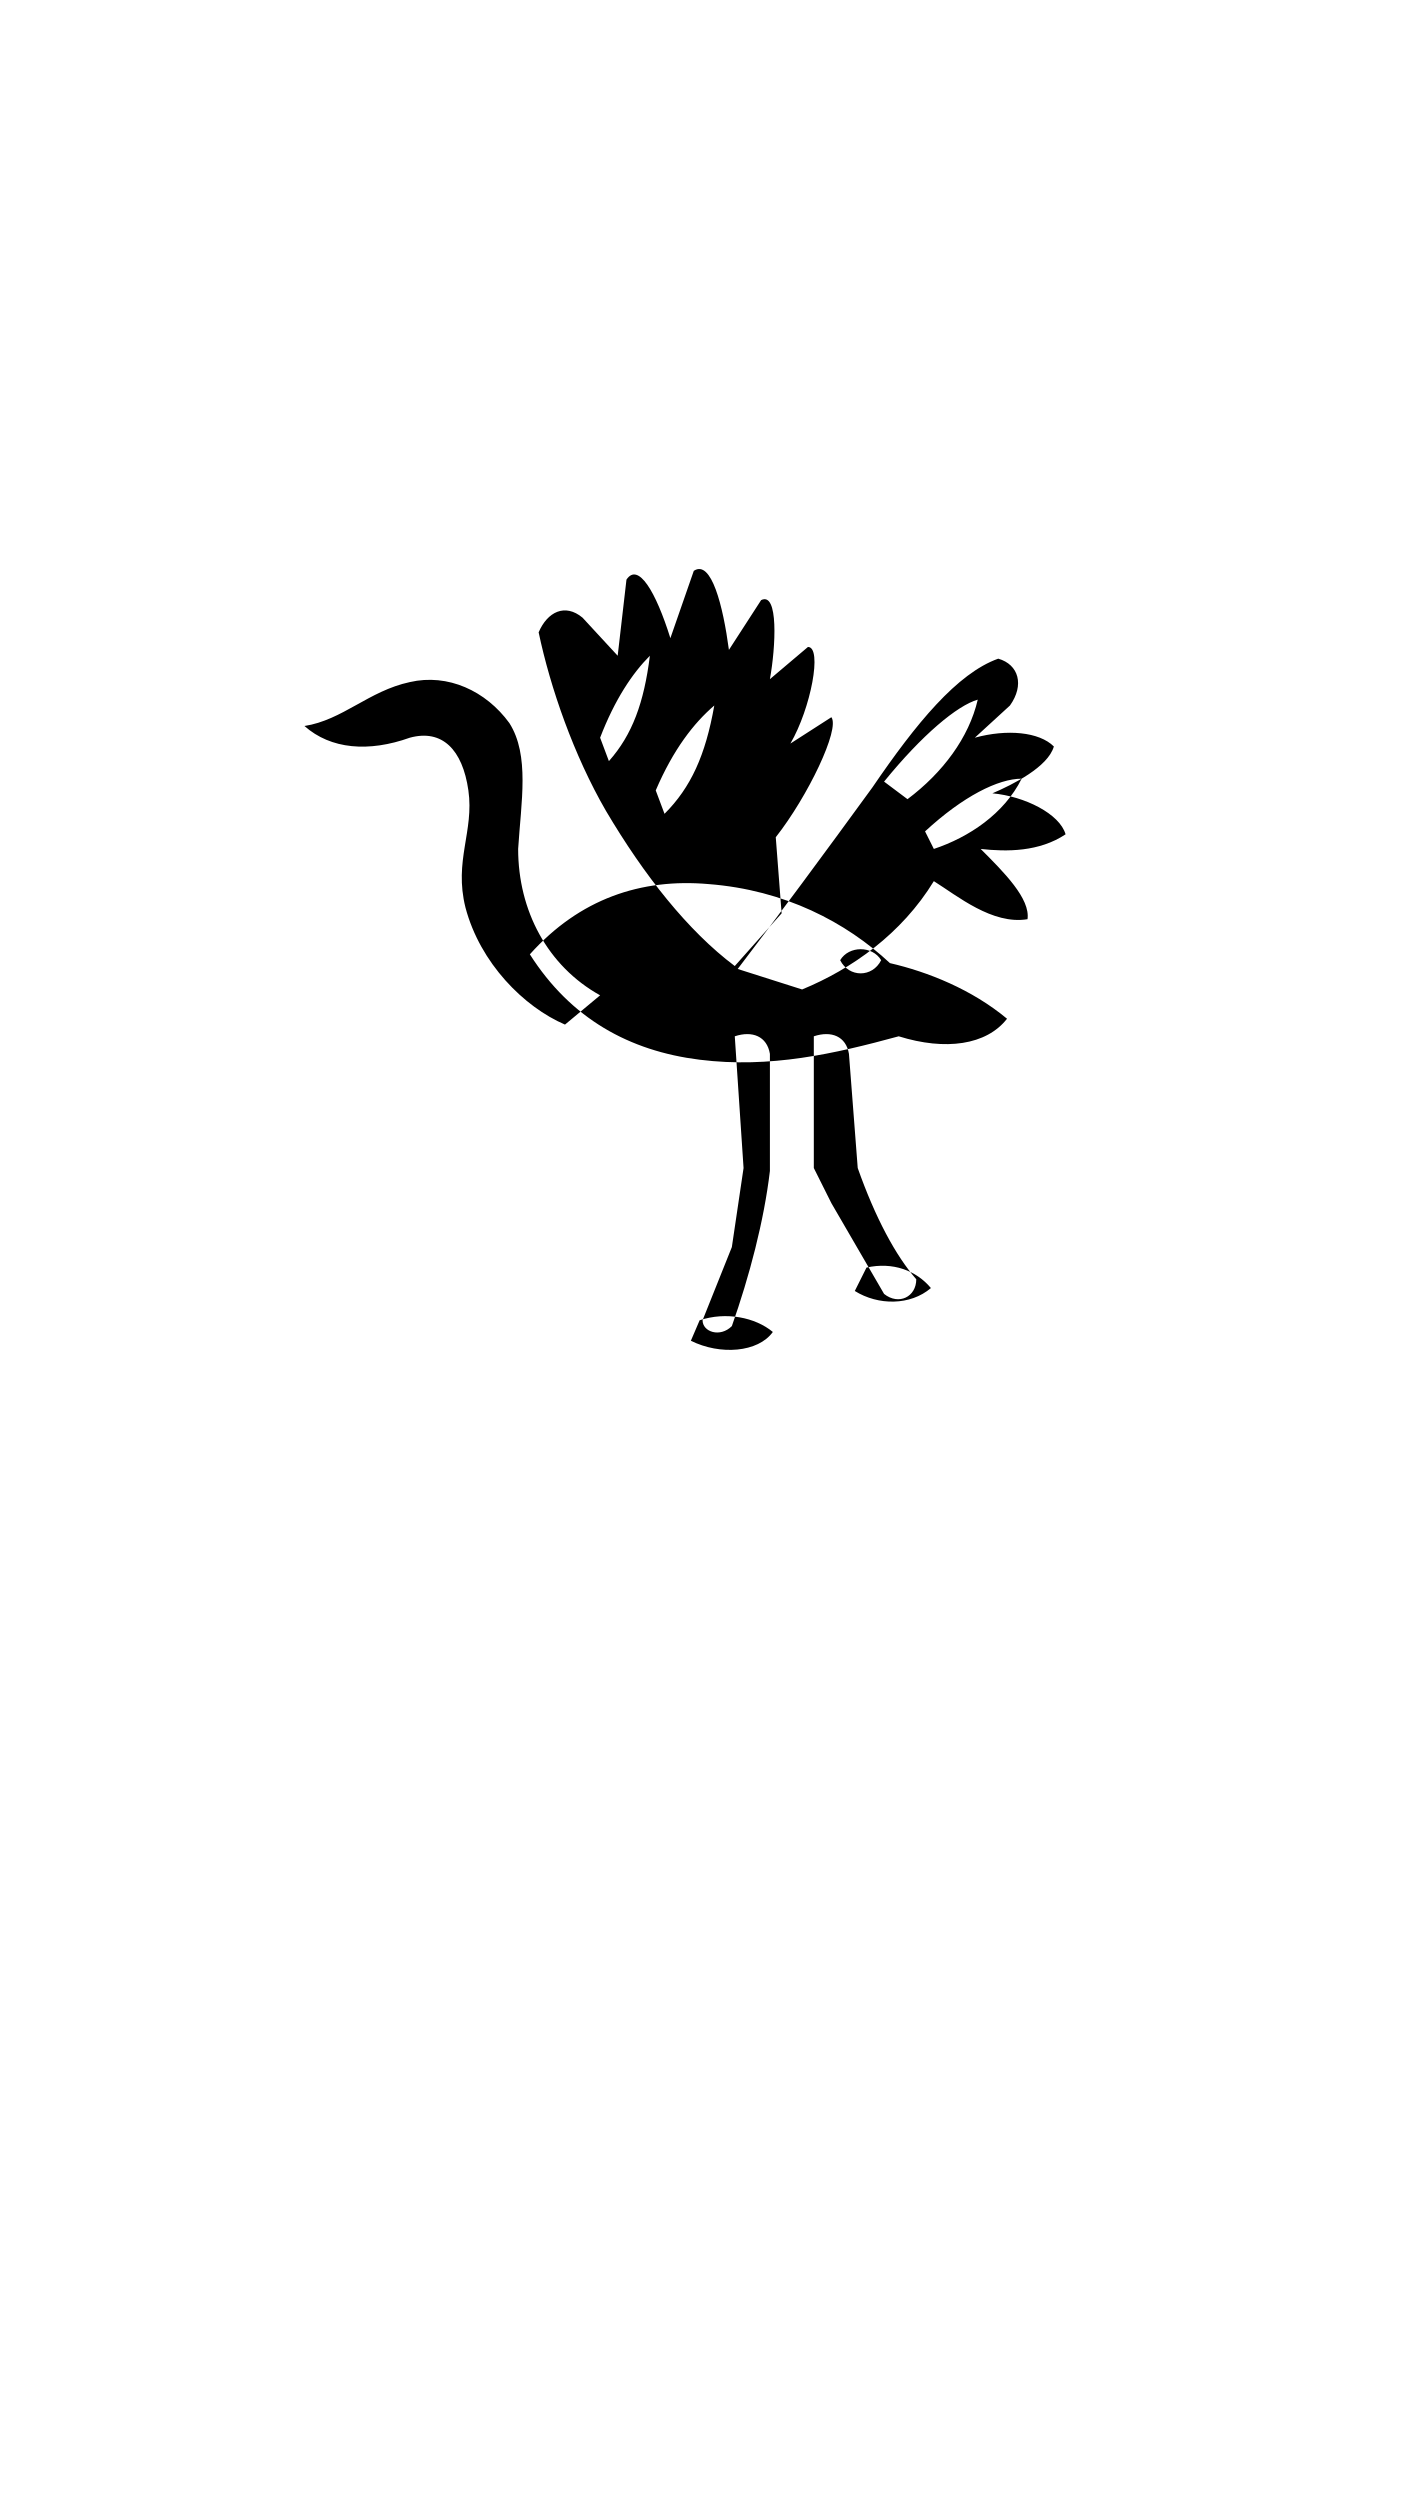
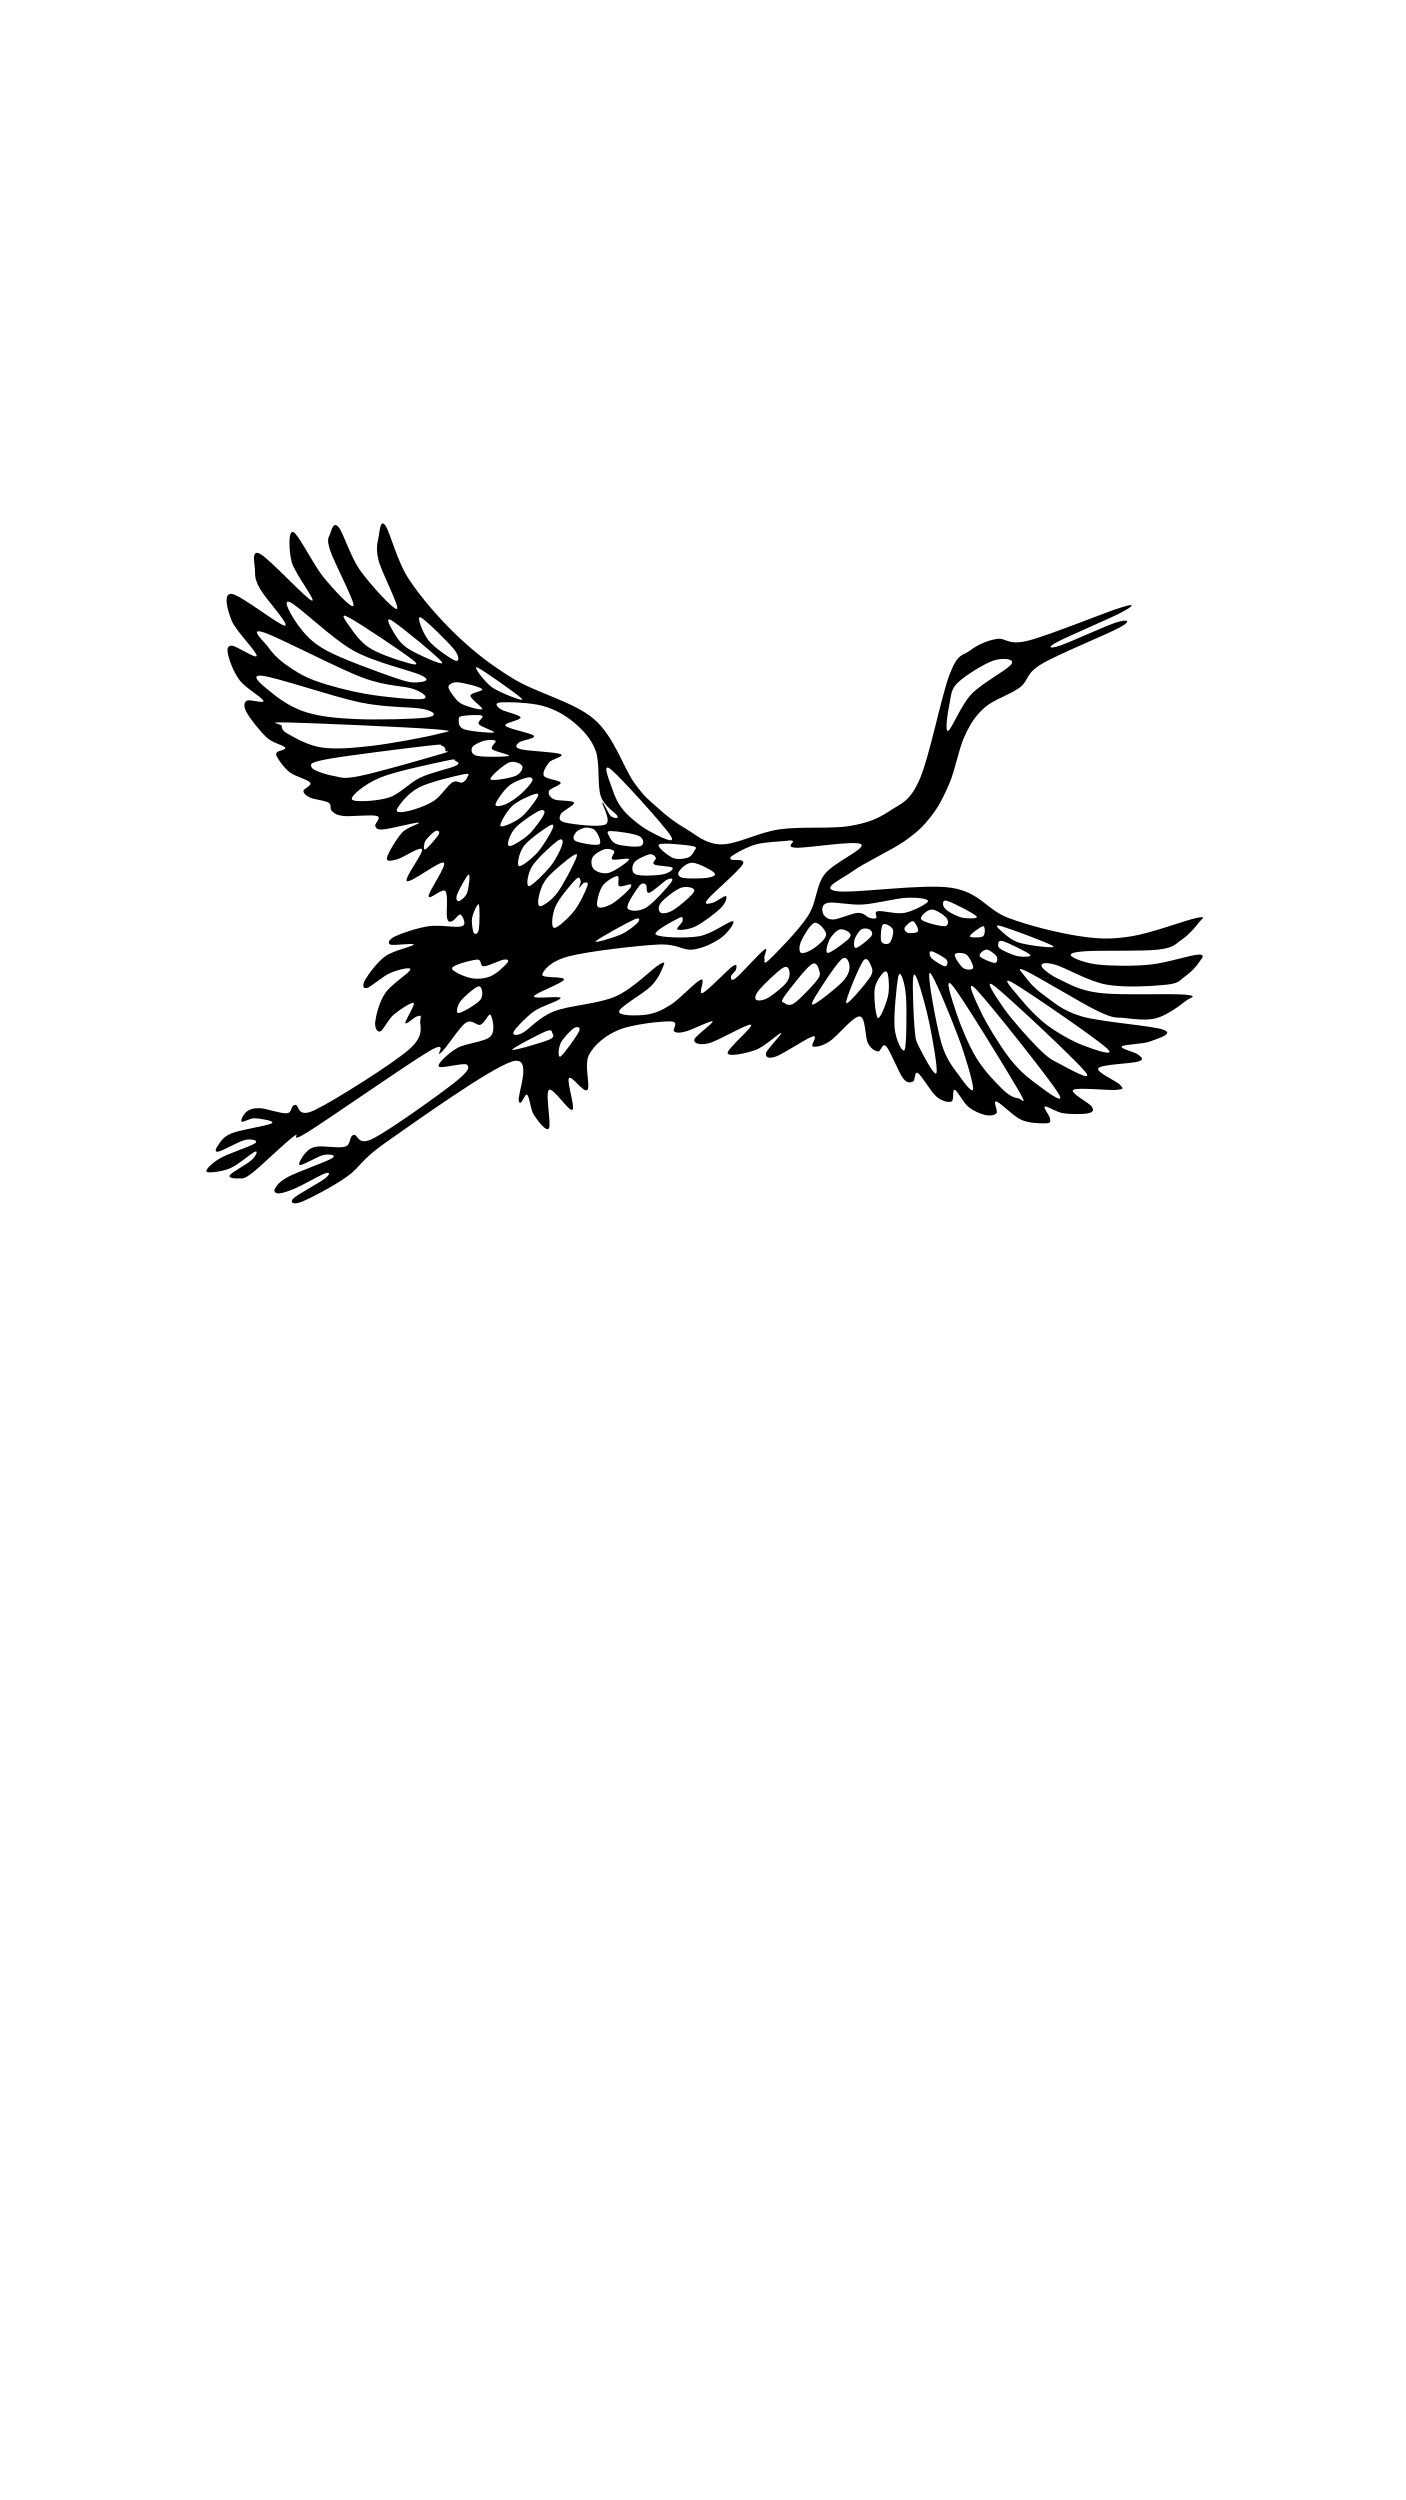
<svg xmlns="http://www.w3.org/2000/svg" viewBox="0 0 480 854" role="img" aria-labelledby="title" data-coordinate-system="shadow-loom-stage-480x854">
-   <path fill="currentColor" fill-rule="evenodd" clip-rule="evenodd" d="M 181 326 C 198 307 219 300 242 302 C 268 304 289 315 304 329 C 317 332 332 338 344 348 C 337 357 323 359 307 354 C 285 360 263 365 239 362 C 215 359 195 348 181 326 Z M 287 328 C 290 323 298 323 301 328 C 298 334 290 334 287 328 Z M 205 340 C 187 330 177 311 177 290 C 178 274 181 258 174 247 C 166 236 153 230 140 233 C 126 236 117 246 104 248 C 113 256 126 257 140 252 C 151 249 158 256 160 270 C 162 284 155 294 159 310 C 164 329 179 344 193 350 Z M 251 330 C 235 318 220 299 207 277 C 196 258 188 235 184 216 C 187 209 193 206 199 211 L 211 224 L 214 198 C 218 192 224 202 229 218 L 237 195 C 243 191 247 207 249 222 L 260 205 C 266 202 265 221 263 232 L 276 221 C 281 221 277 242 270 254 L 284 245 C 287 249 276 272 265 286 L 267 312 Z M 205 252 C 210 239 216 230 222 224 C 220 240 216 251 208 260 Z M 224 270 C 230 256 237 247 244 241 C 241 258 236 269 227 278 Z M 252 331 C 265 314 282 291 298 269 C 313 247 327 230 341 225 C 348 227 350 234 345 241 L 333 252 C 344 249 355 250 360 255 C 358 262 346 268 339 271 C 350 272 362 278 364 285 C 355 291 344 291 335 290 C 343 298 352 307 351 314 C 339 316 327 306 319 301 C 308 319 291 331 274 338 Z M 302 267 C 315 251 327 241 334 239 C 331 252 322 264 310 273 Z M 316 284 C 329 272 341 266 349 266 C 343 278 331 286 319 290 Z M 251 354 C 257 352 262 354 263 360 L 263 400 C 261 417 256 436 250 453 C 246 457 240 455 240 451 L 250 426 L 254 399 Z M 278 354 C 284 352 289 354 290 360 L 293 399 C 299 416 306 429 313 437 C 313 443 307 446 302 442 L 284 411 L 278 399 Z M 239 451 C 248 448 258 450 264 455 C 259 462 246 463 236 458 Z M 296 433 C 305 431 313 434 318 440 C 311 446 300 446 292 441 Z" />
+   <path fill="currentColor" fill-rule="evenodd" clip-rule="evenodd" d="M 131.61 179.48 C 133.32 181.86 135.51 191.46 139.60 197.73 C 143.69 204.01 150.15 211.43 156.14 217.13 C 162.13 222.84 167.74 227.21 175.54 231.96 C 183.33 236.72 196.07 239.76 202.92 245.65 C 209.77 251.55 213.00 262.29 216.61 267.33 C 220.22 272.37 221.74 273.32 224.60 275.89 C 227.45 278.46 230.11 280.64 233.72 282.73 C 237.34 284.83 240.86 288.34 246.28 288.44 C 251.69 288.53 258.92 284.35 266.24 283.31 C 273.56 282.26 283.93 283.21 290.20 282.16 C 296.48 281.12 299.90 279.69 303.89 277.03 C 307.89 274.37 310.74 273.99 314.16 266.19 C 317.58 258.39 321.58 237.57 324.43 230.25 C 327.28 222.93 328.61 224.26 331.28 222.27 C 333.94 220.27 337.07 218.84 340.40 218.27 C 343.73 217.70 344.11 220.65 351.24 218.84 C 358.37 217.04 377.86 209.05 383.19 207.43 C 388.51 205.82 386.90 207.15 383.19 209.14 C 379.48 211.14 364.46 217.51 360.94 219.41 C 357.42 221.31 358.66 221.69 362.08 220.55 C 365.50 219.41 378.05 213.61 381.48 212.57 C 384.90 211.52 386.90 211.90 382.62 214.28 C 378.34 216.66 361.51 223.41 355.81 226.83 C 350.10 230.25 351.62 232.34 348.39 234.82 C 345.16 237.29 339.55 238.90 336.41 241.66 C 333.27 244.42 331.56 247.08 329.56 251.36 C 327.57 255.64 326.33 262.77 324.43 267.33 C 322.53 271.90 320.72 275.41 318.15 278.74 C 315.59 282.07 313.50 284.16 309.03 287.30 C 304.56 290.44 295.24 294.71 291.34 297.57 C 287.44 300.42 280.03 303.46 285.64 304.41 C 291.25 305.36 315.21 301.75 325.00 303.27 C 334.79 304.79 337.07 310.78 344.40 313.54 C 351.72 316.30 361.89 318.77 368.93 319.82 C 375.96 320.86 379.96 320.86 386.61 319.82 C 393.27 318.77 405.06 314.30 408.86 313.54 C 412.66 312.78 410.29 314.02 409.43 315.25 C 408.57 316.49 406.01 319.44 403.72 320.96 C 401.44 322.48 401.25 323.71 395.74 324.38 C 390.22 325.04 375.58 324.57 370.64 324.95 C 365.69 325.33 365.31 325.90 366.07 326.66 C 366.83 327.42 370.73 329.04 375.20 329.51 C 379.67 329.99 387.18 330.08 392.89 329.51 C 398.59 328.94 406.67 326.19 409.43 326.09 C 412.19 326.00 410.19 327.71 409.43 328.94 C 408.67 330.18 406.67 332.27 404.87 333.51 C 403.06 334.74 403.06 335.88 398.59 336.36 C 394.12 336.83 384.42 337.50 378.05 336.36 C 371.68 335.22 364.08 330.56 360.37 329.51 C 356.66 328.47 355.52 329.23 355.81 330.08 C 356.09 330.94 358.75 333.13 362.08 334.65 C 365.41 336.17 368.64 338.36 375.77 339.21 C 382.90 340.07 400.02 339.31 404.87 339.78 C 409.71 340.26 406.48 340.73 404.87 342.06 C 403.25 343.39 398.59 346.82 395.17 347.77 C 391.74 348.72 387.66 348.15 384.33 347.77 C 381.00 347.39 380.81 348.15 375.20 345.49 C 369.59 342.82 354.85 333.79 350.67 331.80 C 346.49 329.80 349.15 332.18 350.10 333.51 C 351.05 334.84 353.14 337.50 356.38 339.78 C 359.61 342.06 362.65 345.20 369.50 347.20 C 376.34 349.19 393.55 350.34 397.45 351.76 C 401.35 353.19 395.26 354.80 392.89 355.76 C 390.51 356.71 383.85 356.71 383.19 357.47 C 382.52 358.23 387.94 359.46 388.89 360.32 C 389.84 361.17 391.17 361.84 388.89 362.60 C 386.61 363.36 376.25 363.55 375.20 364.88 C 374.16 366.21 381.57 369.35 382.62 370.59 C 383.66 371.82 384.14 372.01 381.48 372.30 C 378.81 372.58 368.07 371.35 366.64 372.30 C 365.22 373.25 372.06 376.67 372.92 378.00 C 373.78 379.33 373.39 379.90 371.78 380.29 C 370.16 380.67 365.69 380.67 363.22 380.29 C 360.75 379.90 357.71 377.72 356.95 378.00 C 356.19 378.29 358.56 381.05 358.66 382.00 C 358.75 382.95 359.13 383.61 357.52 383.71 C 355.90 383.80 351.81 383.80 348.96 382.57 C 346.11 381.33 341.83 376.67 340.40 376.29 C 338.98 375.91 341.07 379.52 340.40 380.29 C 339.74 381.05 338.03 381.24 336.41 380.86 C 334.79 380.48 332.42 379.43 330.70 378.00 C 328.99 376.58 327.09 372.58 326.14 372.30 C 325.19 372.01 326.05 375.91 325.00 376.29 C 323.95 376.67 321.77 376.20 319.87 374.58 C 317.96 372.96 314.92 367.45 313.59 366.59 C 312.26 365.74 312.73 369.16 311.88 369.45 C 311.02 369.73 309.98 370.30 308.46 368.31 C 306.94 366.31 304.18 358.99 302.75 357.47 C 301.33 355.95 300.95 359.37 299.90 359.18 C 298.85 358.99 297.52 358.32 296.48 356.33 C 295.43 354.33 295.81 347.29 293.62 347.20 C 291.44 347.10 286.02 354.04 283.36 355.76 C 280.69 357.47 278.60 357.75 277.65 357.47 C 276.70 357.18 279.74 353.47 277.65 354.04 C 275.56 354.61 267.76 359.94 265.10 360.89 C 262.44 361.84 261.39 361.08 261.68 359.75 C 261.96 358.42 267.38 353.09 266.81 352.90 C 266.24 352.71 261.30 357.47 258.26 358.61 C 255.21 359.75 248.84 361.17 248.56 359.75 C 248.27 358.32 257.59 350.62 256.54 350.05 C 255.50 349.48 245.51 355.47 242.28 356.33 C 239.05 357.18 236.96 356.42 237.15 355.18 C 237.34 353.95 243.90 349.38 243.42 348.91 C 242.95 348.43 236.48 351.76 234.30 352.33 C 232.11 352.90 231.16 352.90 230.30 352.33 C 229.45 351.76 232.30 349.00 229.16 348.91 C 226.02 348.81 216.14 349.86 211.48 351.76 C 206.82 353.66 203.01 356.90 201.21 360.32 C 199.40 363.74 201.78 370.97 200.64 372.30 C 199.50 373.63 195.22 367.16 194.36 368.31 C 193.51 369.45 196.64 378.48 195.50 379.14 C 194.36 379.81 188.85 371.25 187.52 372.30 C 186.19 373.34 188.37 383.99 187.52 385.42 C 186.66 386.85 183.62 382.76 182.38 380.86 C 181.15 378.95 180.96 374.77 180.10 374.01 C 179.24 373.25 178.10 378.19 177.25 376.29 C 176.39 374.39 182.48 360.32 174.97 362.60 C 167.46 364.88 141.59 383.42 132.18 389.98 C 122.77 396.54 123.34 398.54 118.49 401.96 C 113.64 405.39 106.13 409.28 103.09 410.52 C 100.04 411.76 98.90 410.71 100.23 409.38 C 101.57 408.05 109.27 403.96 111.07 402.53 C 112.88 401.11 112.79 400.25 111.07 400.82 C 109.36 401.39 103.47 404.82 100.81 405.96 C 98.14 407.10 96.24 407.67 95.10 407.67 C 93.96 407.67 93.39 406.91 93.96 405.96 C 94.53 405.01 95.29 403.67 98.52 401.96 C 101.76 400.25 111.36 396.92 113.36 395.69 C 115.35 394.45 112.31 394.17 110.50 394.55 C 108.70 394.93 103.56 398.06 102.52 397.97 C 101.47 397.87 103.28 395.02 104.23 393.98 C 105.18 392.93 105.94 392.07 108.22 391.69 C 110.50 391.31 115.83 392.36 117.92 391.69 C 120.01 391.03 119.16 388.18 120.77 387.70 C 122.39 387.23 121.91 391.79 127.62 388.84 C 133.32 385.89 149.68 374.20 155.00 370.02 C 160.32 365.83 160.42 364.69 159.56 363.74 C 158.71 362.79 150.44 365.26 149.87 364.31 C 149.30 363.36 153.19 359.75 156.14 358.04 C 159.09 356.33 165.65 355.95 167.55 354.04 C 169.45 352.14 168.12 347.29 167.55 346.63 C 166.98 345.96 165.55 349.57 164.13 350.05 C 162.70 350.53 161.28 347.86 158.99 349.48 C 156.71 351.10 152.53 358.13 150.44 359.75 C 148.34 361.36 153.95 354.71 146.44 359.18 C 138.93 363.65 113.07 381.71 105.37 386.56 C 97.67 391.41 103.47 385.89 100.23 388.27 C 97.00 390.65 89.11 398.45 85.97 400.82 C 82.84 403.20 82.65 402.44 81.41 402.53 C 80.17 402.63 77.80 402.44 78.56 401.39 C 79.32 400.35 84.55 397.59 85.97 396.26 C 87.40 394.93 88.35 392.93 87.11 393.41 C 85.88 393.88 81.31 397.97 78.56 399.11 C 75.80 400.25 71.14 400.82 70.57 400.25 C 70.00 399.68 72.38 397.30 75.13 395.69 C 77.89 394.07 85.69 391.60 87.11 390.55 C 88.54 389.51 85.78 388.94 83.69 389.41 C 81.60 389.89 76.09 393.12 74.56 393.41 C 73.04 393.69 73.80 392.17 74.56 391.12 C 75.32 390.08 76.09 388.37 79.13 387.13 C 82.17 385.89 91.49 384.56 92.82 383.71 C 94.15 382.85 88.83 382.09 87.11 382.00 C 85.40 381.90 83.03 383.52 82.55 383.14 C 82.07 382.76 83.22 380.48 84.26 379.71 C 85.31 378.95 86.54 378.48 88.83 378.57 C 91.11 378.67 95.96 380.48 97.95 380.29 C 99.95 380.10 99.19 377.62 100.81 377.43 C 102.42 377.24 101.19 382.28 107.65 379.14 C 114.12 376.01 133.61 363.74 139.60 358.61 C 145.59 353.47 143.12 350.24 143.59 348.34 C 144.07 346.44 143.31 347.01 142.45 347.20 C 141.59 347.39 138.65 350.24 138.46 349.48 C 138.27 348.72 141.97 343.11 141.31 342.63 C 140.64 342.16 136.36 345.01 134.46 346.63 C 132.56 348.24 130.95 351.95 129.90 352.33 C 128.85 352.71 127.90 351.10 128.19 348.91 C 128.47 346.72 129.61 342.16 131.61 339.21 C 133.61 336.26 139.88 332.37 140.17 331.22 C 140.45 330.08 135.79 331.32 133.32 332.37 C 130.85 333.41 126.76 337.12 125.34 337.50 C 123.91 337.88 123.72 336.45 124.77 334.65 C 125.81 332.84 128.85 328.66 131.61 326.66 C 134.37 324.66 141.02 323.33 141.31 322.67 C 141.59 322.00 134.37 323.14 133.32 322.67 C 132.28 322.19 132.85 320.86 135.03 319.82 C 137.22 318.77 142.64 316.96 146.44 316.39 C 150.25 315.82 156.05 317.06 157.85 316.39 C 159.66 315.73 157.85 312.68 157.28 312.40 C 156.71 312.11 155.19 314.49 154.43 314.68 C 153.67 314.87 153.10 315.25 152.72 313.54 C 152.34 311.83 153.19 305.65 152.15 304.41 C 151.10 303.18 146.54 307.74 146.44 306.12 C 146.35 304.51 152.81 295.57 151.58 294.71 C 150.34 293.86 140.26 301.75 139.03 300.99 C 137.79 300.23 144.73 291.39 144.16 290.15 C 143.59 288.91 137.60 293.10 135.60 293.57 C 133.61 294.05 131.90 294.52 132.18 293.00 C 132.47 291.48 135.51 286.44 137.32 284.45 C 139.12 282.45 144.07 281.21 143.02 281.02 C 141.97 280.83 133.51 283.12 131.04 283.31 C 128.57 283.50 128.57 282.93 128.19 282.16 C 127.81 281.40 130.56 279.31 128.76 278.74 C 126.95 278.17 119.92 279.03 117.35 278.74 C 114.78 278.46 114.21 277.79 113.36 277.03 C 112.50 276.27 113.45 274.94 112.21 274.18 C 110.98 273.42 107.37 273.13 105.94 272.47 C 104.51 271.80 103.66 271.04 103.66 270.18 C 103.66 269.33 106.70 268.38 105.94 267.33 C 105.18 266.29 100.90 265.24 99.09 263.91 C 97.29 262.58 95.86 260.49 95.10 259.35 C 94.34 258.20 94.15 257.73 94.53 257.06 C 94.91 256.40 97.95 256.21 97.38 255.35 C 96.81 254.50 93.29 253.93 91.11 251.93 C 88.92 249.93 85.40 245.46 84.26 243.37 C 83.12 241.28 83.31 240.04 84.26 239.38 C 85.21 238.71 90.35 240.52 89.97 239.38 C 89.59 238.24 83.98 235.10 81.98 232.53 C 79.98 229.97 78.46 225.97 77.99 223.98 C 77.51 221.98 77.51 220.55 79.13 220.55 C 80.74 220.55 87.68 225.40 87.68 223.98 C 87.68 222.55 80.55 215.51 79.13 212.00 C 77.70 208.48 76.09 202.58 79.13 202.87 C 82.17 203.15 95.77 213.99 97.38 213.71 C 99.00 213.42 90.54 204.30 88.83 201.16 C 87.11 198.02 87.11 196.88 87.11 194.88 C 87.11 192.89 85.59 187.47 88.83 189.18 C 92.06 190.89 104.70 204.68 106.51 205.15 C 108.32 205.63 100.71 195.93 99.66 192.03 C 98.62 188.13 98.43 180.91 100.23 181.76 C 102.04 182.62 107.08 192.98 110.50 197.16 C 113.93 201.35 120.39 208.38 120.77 206.86 C 121.15 205.34 114.12 192.13 112.79 188.04 C 111.45 183.95 112.31 183.66 112.79 182.33 C 113.26 181.00 113.93 177.96 115.64 180.05 C 117.35 182.14 119.73 190.22 123.05 194.88 C 126.38 199.54 134.56 208.57 135.60 208.00 C 136.65 207.43 130.37 195.55 129.33 191.46 C 128.28 187.37 128.95 185.47 129.33 183.47 C 129.71 181.48 129.90 177.10 131.61 179.48 Z M 267.95 287.30 C 265.86 287.49 261.11 287.68 258.26 288.44 C 255.40 289.20 252.27 291.01 250.84 291.86 C 249.41 292.72 249.22 293.00 249.70 293.57 C 250.17 294.14 255.02 293.00 253.69 295.29 C 252.36 297.57 243.42 305.08 241.71 307.27 C 240.00 309.45 242.38 308.60 243.42 308.41 C 244.47 308.22 247.51 305.84 247.99 306.12 C 248.46 306.41 247.99 308.41 246.28 310.12 C 244.56 311.83 240.19 315.16 237.72 316.39 C 235.25 317.63 232.20 317.82 231.44 317.53 C 230.68 317.25 233.06 315.35 233.15 314.68 C 233.25 314.02 233.53 312.78 232.01 313.54 C 230.49 314.30 222.89 318.20 224.03 319.24 C 225.17 320.29 234.49 320.58 238.86 319.82 C 243.23 319.05 249.03 314.59 250.27 314.68 C 251.50 314.78 248.56 318.77 246.28 320.39 C 243.99 322.00 240.19 324.00 236.58 324.38 C 232.96 324.76 231.63 322.29 224.60 322.67 C 217.56 323.05 200.92 324.95 194.36 326.66 C 187.80 328.37 185.52 331.61 185.23 332.94 C 184.95 334.27 193.13 333.41 192.65 334.65 C 192.18 335.88 182.57 339.31 182.38 340.35 C 182.19 341.40 191.51 340.07 191.51 340.92 C 191.51 341.78 185.04 343.59 182.38 345.49 C 179.72 347.39 176.20 351.10 175.54 352.33 C 174.87 353.57 176.11 354.04 178.39 352.90 C 180.67 351.76 183.90 347.58 189.23 345.49 C 194.55 343.39 204.35 343.01 210.34 340.35 C 216.33 337.69 222.51 331.13 225.17 329.51 C 227.83 327.90 226.78 329.42 226.31 330.65 C 225.83 331.89 224.79 334.46 222.32 336.93 C 219.84 339.40 211.76 343.87 211.48 345.49 C 211.19 347.10 217.66 347.01 220.60 346.63 C 223.55 346.25 226.02 345.20 229.16 343.20 C 232.30 341.21 237.62 335.31 239.43 334.65 C 241.24 333.98 238.19 339.97 240.00 339.21 C 241.81 338.45 248.37 331.41 250.27 330.08 C 252.17 328.75 251.50 330.65 251.41 331.22 C 251.31 331.80 249.70 333.03 249.70 333.51 C 249.70 333.98 249.51 335.60 251.41 334.08 C 253.31 332.56 259.49 325.52 261.11 324.38 C 262.72 323.24 260.82 326.66 261.11 327.23 C 261.39 327.80 260.35 330.18 262.82 327.80 C 265.29 325.43 272.80 317.82 275.94 312.97 C 279.08 308.12 278.60 302.80 281.64 298.71 C 284.69 294.62 295.81 289.96 294.19 288.44 C 292.58 286.92 275.84 289.77 271.95 289.58 C 268.05 289.39 271.47 287.68 270.81 287.30 C 270.14 286.92 270.04 287.11 267.95 287.30 Z M 170.97 239.95 C 168.60 240.14 169.83 241.38 170.97 242.23 C 172.11 243.09 177.53 244.13 177.82 245.08 C 178.10 246.03 171.92 246.89 172.68 247.94 C 173.45 248.98 181.62 250.41 182.38 251.36 C 183.14 252.31 178.01 252.88 177.25 253.64 C 176.49 254.40 175.44 255.26 177.82 255.92 C 180.20 256.59 189.89 256.87 191.51 257.63 C 193.13 258.39 188.47 259.25 187.52 260.49 C 186.57 261.72 185.14 263.91 185.81 265.05 C 186.47 266.19 191.22 266.48 191.51 267.33 C 191.80 268.19 187.90 269.23 187.52 270.18 C 187.14 271.14 187.80 272.37 189.23 273.04 C 190.65 273.70 195.69 273.32 196.07 274.18 C 196.45 275.03 191.99 277.03 191.51 278.17 C 191.03 279.31 190.65 280.45 193.22 281.02 C 195.79 281.59 204.82 282.73 206.91 281.59 C 209.00 280.45 205.49 274.65 205.77 274.18 C 206.06 273.70 207.77 277.98 208.62 278.74 C 209.48 279.50 211.48 279.88 210.91 278.74 C 210.34 277.60 206.44 275.60 205.20 271.90 C 203.97 268.19 205.01 260.68 203.49 256.49 C 201.97 252.31 199.12 249.36 196.07 246.80 C 193.03 244.23 189.42 242.23 185.23 241.09 C 181.05 239.95 173.35 239.76 170.97 239.95 Z M 89.97 215.99 C 84.64 214.28 90.44 219.32 91.68 221.12 C 92.91 222.93 94.72 224.93 97.38 226.83 C 100.04 228.73 102.99 230.82 107.65 232.53 C 112.31 234.24 119.25 236.05 125.34 237.10 C 131.42 238.14 141.50 239.09 144.16 238.81 C 146.82 238.52 144.73 236.62 141.31 235.39 C 137.89 234.15 132.18 234.63 123.62 231.39 C 115.07 228.16 95.29 217.70 89.97 215.99 Z M 89.40 230.82 C 84.45 230.35 90.82 235.01 93.39 237.10 C 95.96 239.19 100.04 241.95 104.80 243.37 C 109.55 244.80 115.07 245.37 121.91 245.65 C 128.76 245.94 142.07 245.65 145.87 245.08 C 149.68 244.51 148.53 243.09 144.73 242.23 C 140.93 241.38 132.28 241.85 123.05 239.95 C 113.83 238.05 94.34 231.30 89.40 230.82 Z M 98.52 246.80 C 89.87 246.61 96.24 247.27 96.24 247.94 C 96.24 248.60 96.24 249.55 98.52 250.79 C 100.81 252.02 105.18 254.69 109.93 255.35 C 114.69 256.02 120.49 255.54 127.05 254.78 C 133.61 254.02 145.78 251.74 149.30 250.79 C 152.81 249.84 156.62 249.74 148.15 249.08 C 139.69 248.41 107.18 246.99 98.52 246.80 Z M 145.87 254.78 C 139.31 255.54 118.20 258.11 111.64 259.35 C 105.08 260.58 106.13 261.25 106.51 262.20 C 106.89 263.15 111.17 264.57 113.93 265.05 C 116.68 265.53 116.97 266.29 123.05 265.05 C 129.14 263.81 145.59 259.06 150.44 257.63 C 155.29 256.21 152.05 256.97 152.15 256.49 C 152.24 256.02 152.05 255.07 151.01 254.78 C 149.96 254.50 152.43 254.02 145.87 254.78 Z M 99.09 205.72 C 95.96 204.30 99.85 210.95 101.95 213.71 C 104.04 216.47 106.22 219.32 111.64 222.27 C 117.06 225.21 129.33 229.59 134.46 231.39 C 139.60 233.20 140.83 233.20 142.45 233.10 C 144.07 233.01 147.77 232.63 144.16 230.82 C 140.55 229.02 128.28 226.45 120.77 222.27 C 113.26 218.08 102.23 207.15 99.09 205.72 Z M 333.56 338.07 C 329.18 333.51 333.46 342.25 335.27 346.06 C 337.07 349.86 341.45 356.99 344.40 360.89 C 347.34 364.79 350.10 367.35 352.95 369.45 C 355.81 371.54 364.74 378.67 361.51 373.44 C 358.28 368.21 337.93 342.63 333.56 338.07 Z M 325.57 336.93 C 322.05 332.56 325.38 341.97 326.71 346.06 C 328.04 350.15 330.89 357.09 333.56 361.46 C 336.22 365.83 340.31 370.02 342.68 372.30 C 345.06 374.58 346.96 375.15 347.82 375.15 C 348.67 375.15 351.53 378.67 347.82 372.30 C 344.11 365.93 329.09 341.30 325.57 336.93 Z M 317.58 332.37 C 316.63 332.75 319.87 350.43 321.58 356.33 C 323.29 362.22 326.05 365.17 327.85 367.73 C 329.66 370.30 332.51 374.01 332.42 371.73 C 332.32 369.45 329.75 360.60 327.28 354.04 C 324.81 347.48 318.53 331.99 317.58 332.37 Z M 152.15 259.92 C 147.87 260.87 135.22 263.43 129.90 265.62 C 124.57 267.81 119.73 271.90 120.20 273.04 C 120.68 274.18 128.85 273.70 132.75 272.47 C 136.65 271.23 139.79 267.43 143.59 265.62 C 147.39 263.81 153.57 262.58 155.57 261.63 C 157.57 260.68 156.14 260.20 155.57 259.92 C 155.00 259.63 156.43 258.97 152.15 259.92 Z M 339.83 336.93 C 335.27 333.41 340.78 341.40 343.26 344.92 C 345.73 348.43 351.62 354.99 354.66 358.04 C 357.71 361.08 358.85 361.84 361.51 363.17 C 364.17 364.50 374.25 370.40 370.64 366.02 C 367.02 361.65 344.40 340.45 339.83 336.93 Z M 346.11 335.79 C 341.16 332.94 346.49 338.55 348.39 340.92 C 350.29 343.30 354.00 347.39 357.52 350.05 C 361.03 352.71 366.07 355.56 369.50 356.90 C 372.92 358.23 381.95 361.55 378.05 358.04 C 374.16 354.52 351.05 338.64 346.11 335.79 Z M 309.60 306.69 C 305.89 306.88 299.23 308.69 294.77 308.98 C 290.30 309.26 285.07 307.93 282.79 308.41 C 280.50 308.88 280.79 310.88 281.07 311.83 C 281.36 312.78 282.50 314.11 284.50 314.11 C 286.49 314.11 290.96 311.92 293.05 311.83 C 295.15 311.73 296.00 313.26 297.05 313.54 C 298.09 313.83 298.85 313.92 299.33 313.54 C 299.80 313.16 298.28 311.54 299.90 311.26 C 301.52 310.97 306.17 312.40 309.03 311.83 C 311.88 311.26 316.92 308.69 317.01 307.84 C 317.11 306.98 313.31 306.50 309.60 306.69 Z M 339.26 225.69 C 336.22 226.73 329.75 230.73 327.28 233.10 C 324.81 235.48 325.00 237.19 324.43 239.95 C 323.86 242.71 322.62 250.12 323.86 249.65 C 325.10 249.17 328.23 240.90 331.85 237.10 C 335.46 233.29 344.30 228.73 345.54 226.83 C 346.77 224.93 342.30 224.64 339.26 225.69 Z M 208.62 262.77 C 205.30 260.11 208.43 267.24 209.19 269.61 C 209.96 271.99 211.10 274.65 213.19 277.03 C 215.28 279.41 219.08 282.45 221.74 283.88 C 224.41 285.30 231.35 289.11 229.16 285.59 C 226.97 282.07 211.95 265.43 208.62 262.77 Z M 311.88 334.65 C 311.69 337.40 312.07 347.86 312.45 351.76 C 312.83 355.66 312.93 355.56 314.16 358.04 C 315.40 360.51 319.30 367.93 319.87 366.59 C 320.44 365.26 318.63 355.28 317.58 350.05 C 316.54 344.82 314.54 337.79 313.59 335.22 C 312.64 332.65 312.07 331.89 311.88 334.65 Z M 158.42 264.48 C 155.67 265.05 146.82 267.05 143.02 269.04 C 139.22 271.04 136.17 275.13 135.60 276.46 C 135.03 277.79 137.51 277.51 139.60 277.03 C 141.69 276.55 145.68 275.22 148.15 273.61 C 150.63 271.99 152.81 268.38 154.43 267.33 C 156.05 266.29 157.00 267.62 157.85 267.33 C 158.71 267.05 159.47 266.10 159.56 265.62 C 159.66 265.15 161.18 263.91 158.42 264.48 Z M 119.06 210.86 C 115.45 208.95 118.49 212.57 119.63 214.28 C 120.77 215.99 123.05 219.22 125.91 221.12 C 128.76 223.03 134.18 224.93 136.74 225.69 C 139.31 226.45 144.26 228.16 141.31 225.69 C 138.36 223.22 122.67 212.76 119.06 210.86 Z M 196.64 300.42 C 195.22 301.85 191.03 306.79 189.80 309.55 C 188.56 312.30 188.18 316.68 189.23 316.96 C 190.27 317.25 194.17 313.64 196.07 311.26 C 197.98 308.88 200.07 304.32 200.64 302.70 C 201.21 301.09 199.97 301.47 199.50 301.56 C 199.02 301.66 197.98 303.37 197.79 303.27 C 197.60 303.18 198.55 301.47 198.36 300.99 C 198.17 300.51 198.07 298.99 196.64 300.42 Z M 306.74 334.08 C 306.27 336.83 305.22 347.10 305.60 351.19 C 305.98 355.28 308.36 360.03 309.03 358.61 C 309.69 357.18 309.69 346.63 309.60 342.63 C 309.50 338.64 308.93 336.07 308.46 334.65 C 307.98 333.22 307.22 331.32 306.74 334.08 Z M 195.50 292.43 C 193.89 293.48 188.85 297.57 186.95 299.85 C 185.04 302.13 184.47 304.51 184.09 306.12 C 183.71 307.74 183.62 309.74 184.66 309.55 C 185.71 309.36 188.37 307.65 190.37 304.98 C 192.37 302.32 195.79 295.67 196.64 293.57 C 197.50 291.48 197.12 291.39 195.50 292.43 Z M 162.99 327.80 C 161.18 327.90 154.81 329.61 154.43 330.65 C 154.05 331.70 158.52 333.60 160.70 334.08 C 162.89 334.55 165.46 334.36 167.55 333.51 C 169.64 332.65 172.49 329.89 173.26 328.94 C 174.02 327.99 173.45 327.61 172.11 327.80 C 170.78 327.99 166.79 330.08 165.27 330.08 C 163.75 330.08 164.79 327.71 162.99 327.80 Z M 133.89 212.00 C 131.14 210.29 133.51 214.37 134.46 215.99 C 135.41 217.61 136.84 219.98 139.60 221.69 C 142.35 223.41 151.96 227.87 151.01 226.26 C 150.06 224.64 136.65 213.71 133.89 212.00 Z M 228.02 300.42 C 226.78 300.99 222.98 304.70 221.74 304.98 C 220.51 305.27 221.17 302.51 220.60 302.13 C 220.03 301.75 219.37 301.37 218.32 302.70 C 217.28 304.03 213.95 308.88 214.33 310.12 C 214.71 311.35 218.13 311.54 220.60 310.12 C 223.08 308.69 227.93 303.18 229.16 301.56 C 230.40 299.94 229.26 299.85 228.02 300.42 Z M 210.91 299.28 C 209.96 299.28 206.91 300.99 205.77 302.70 C 204.63 304.41 203.59 308.50 204.06 309.55 C 204.54 310.59 206.91 309.83 208.62 308.98 C 210.34 308.12 213.19 305.55 214.33 304.41 C 215.47 303.27 215.95 302.42 215.47 302.13 C 214.99 301.85 212.24 303.18 211.48 302.70 C 210.72 302.23 211.86 299.28 210.91 299.28 Z M 277.08 329.51 C 275.08 330.94 269.47 338.17 267.95 340.35 C 266.43 342.54 267.38 342.25 267.95 342.63 C 268.52 343.01 269.57 343.87 271.38 342.63 C 273.18 341.40 277.37 337.02 278.79 335.22 C 280.22 333.41 280.22 332.75 279.93 331.80 C 279.65 330.84 279.08 328.09 277.08 329.51 Z M 287.35 327.80 C 285.35 329.61 279.65 338.45 278.22 340.92 C 276.80 343.39 277.18 343.59 278.79 342.63 C 280.41 341.68 286.02 337.31 287.92 335.22 C 289.82 333.13 290.30 331.32 290.20 330.08 C 290.11 328.85 289.35 326.00 287.35 327.80 Z M 206.34 290.15 C 205.11 290.53 202.92 291.86 202.35 293.00 C 201.78 294.14 201.97 296.14 202.92 297.00 C 203.87 297.85 206.06 298.71 208.05 298.14 C 210.05 297.57 214.71 294.33 214.90 293.57 C 215.09 292.81 210.05 294.05 209.19 293.57 C 208.34 293.10 210.24 291.29 209.77 290.72 C 209.29 290.15 207.58 289.77 206.34 290.15 Z M 190.37 287.30 C 188.66 288.53 183.43 293.29 181.81 295.86 C 180.20 298.42 179.63 302.70 180.67 302.70 C 181.72 302.70 186.19 298.23 188.09 295.86 C 189.99 293.48 191.70 289.87 192.08 288.44 C 192.46 287.01 192.08 286.06 190.37 287.30 Z M 156.71 233.10 C 154.81 232.91 153.67 233.58 153.29 234.24 C 152.91 234.91 153.67 236.05 154.43 237.10 C 155.19 238.14 156.14 239.66 157.85 240.52 C 159.56 241.38 164.22 242.71 164.70 242.23 C 165.17 241.76 160.70 238.81 160.70 237.67 C 160.70 236.53 165.36 236.15 164.70 235.39 C 164.03 234.63 158.61 233.29 156.71 233.10 Z M 221.74 291.86 C 220.51 292.15 217.37 293.57 216.61 294.71 C 215.85 295.86 215.56 298.04 217.18 298.71 C 218.80 299.37 224.22 299.09 226.31 298.71 C 228.40 298.33 230.21 297.00 229.73 296.43 C 229.26 295.86 224.41 295.86 223.46 295.29 C 222.51 294.71 224.31 293.57 224.03 293.00 C 223.74 292.43 222.98 291.58 221.74 291.86 Z M 143.59 210.86 C 142.16 210.38 144.45 216.37 146.44 218.84 C 148.44 221.31 154.14 225.21 155.57 225.69 C 157.00 226.16 157.00 224.17 155.00 221.69 C 153.00 219.22 145.02 211.33 143.59 210.86 Z M 187.52 282.16 C 185.90 283.12 180.67 286.73 178.96 289.01 C 177.25 291.29 176.49 295.48 177.25 295.86 C 178.01 296.24 181.62 293.38 183.52 291.29 C 185.43 289.20 187.99 284.83 188.66 283.31 C 189.32 281.78 189.13 281.21 187.52 282.16 Z M 294.77 328.37 C 293.34 330.46 288.68 341.68 289.06 342.63 C 289.44 343.59 295.62 336.17 297.05 334.08 C 298.47 331.99 298.00 331.03 297.62 330.08 C 297.24 329.13 296.19 326.28 294.77 328.37 Z M 267.38 330.65 C 265.67 331.70 260.92 336.26 259.40 338.07 C 257.87 339.88 257.78 341.02 258.26 341.49 C 258.73 341.97 260.54 341.87 262.25 340.92 C 263.96 339.97 267.29 337.31 268.52 335.79 C 269.76 334.27 269.85 332.65 269.66 331.80 C 269.47 330.94 269.09 329.61 267.38 330.65 Z M 184.09 277.03 C 182.57 277.70 178.39 280.55 176.68 282.16 C 174.97 283.78 174.21 285.59 173.83 286.73 C 173.45 287.87 173.26 289.30 174.40 289.01 C 175.54 288.72 178.77 286.82 180.67 285.02 C 182.57 283.21 185.23 279.50 185.81 278.17 C 186.38 276.84 185.62 276.36 184.09 277.03 Z M 301.61 332.37 C 300.85 333.22 299.04 335.50 298.76 338.07 C 298.47 340.64 299.14 347.39 299.90 347.77 C 300.66 348.15 302.75 342.82 303.32 340.35 C 303.89 337.88 303.61 334.27 303.32 332.94 C 303.04 331.61 302.37 331.51 301.61 332.37 Z M 182.38 271.33 C 180.96 271.80 176.87 273.51 174.97 275.32 C 173.06 277.13 170.50 281.50 170.97 282.16 C 171.45 282.83 175.73 280.93 177.82 279.31 C 179.91 277.70 182.76 273.80 183.52 272.47 C 184.28 271.14 183.81 270.85 182.38 271.33 Z M 278.22 315.25 C 276.80 315.63 274.42 319.82 273.66 321.53 C 272.90 323.24 272.90 325.14 273.66 325.52 C 274.42 325.90 276.80 324.85 278.22 323.81 C 279.65 322.76 282.21 320.67 282.21 319.24 C 282.21 317.82 279.65 314.87 278.22 315.25 Z M 232.58 303.27 C 230.68 303.94 226.88 306.98 225.74 308.41 C 224.60 309.83 224.98 311.45 225.74 311.83 C 226.50 312.21 228.40 311.92 230.30 310.69 C 232.20 309.45 236.77 305.65 237.15 304.41 C 237.53 303.18 234.49 302.61 232.58 303.27 Z M 165.27 253.07 C 163.94 253.45 161.66 254.50 161.28 255.35 C 160.89 256.21 160.89 257.73 162.99 258.20 C 165.08 258.68 172.97 258.59 173.83 258.20 C 174.68 257.82 168.88 256.78 168.12 255.92 C 167.36 255.07 169.74 253.55 169.26 253.07 C 168.79 252.60 166.60 252.69 165.27 253.07 Z M 158.42 244.51 C 157.09 244.70 156.71 244.89 156.71 245.65 C 156.71 246.41 156.43 248.32 158.42 249.08 C 160.42 249.84 167.84 250.50 168.69 250.22 C 169.55 249.93 164.22 248.32 163.56 247.37 C 162.89 246.41 165.55 244.99 164.70 244.51 C 163.84 244.04 159.75 244.32 158.42 244.51 Z M 180.10 265.62 C 178.77 265.91 175.63 266.95 173.83 268.47 C 172.02 269.99 169.45 273.70 169.26 274.75 C 169.07 275.79 171.26 275.32 172.68 274.75 C 174.11 274.18 176.30 272.66 177.82 271.33 C 179.34 269.99 181.43 267.71 181.81 266.76 C 182.19 265.81 181.43 265.34 180.10 265.62 Z M 342.11 316.39 C 339.17 315.54 341.07 317.15 342.11 318.10 C 343.16 319.05 345.44 321.24 348.39 322.10 C 351.34 322.95 360.84 324.19 359.80 323.24 C 358.75 322.29 345.06 317.25 342.11 316.39 Z M 208.62 283.88 C 206.91 283.88 207.67 284.83 208.05 285.59 C 208.43 286.35 209.10 287.87 210.91 288.44 C 212.71 289.01 217.66 289.49 218.89 289.01 C 220.13 288.53 220.03 286.44 218.32 285.59 C 216.61 284.73 210.34 283.88 208.62 283.88 Z M 173.83 260.49 C 172.02 261.25 167.17 265.43 167.55 266.19 C 167.93 266.95 174.30 265.81 176.11 265.05 C 177.91 264.29 178.77 262.39 178.39 261.63 C 178.01 260.87 175.63 259.73 173.83 260.49 Z M 225.17 288.44 C 224.03 289.11 228.12 292.24 229.73 293.00 C 231.35 293.76 233.63 293.38 234.87 293.00 C 236.10 292.62 236.86 291.39 237.15 290.72 C 237.43 290.06 238.57 289.39 236.58 289.01 C 234.58 288.63 226.31 287.77 225.17 288.44 Z M 236.58 294.71 C 234.58 294.62 232.58 296.71 232.01 297.57 C 231.44 298.42 231.54 299.47 233.15 299.85 C 234.77 300.23 239.90 300.13 241.71 299.85 C 243.52 299.56 244.85 298.99 243.99 298.14 C 243.14 297.28 238.57 294.81 236.58 294.71 Z M 200.07 282.73 C 198.93 282.83 197.21 283.69 196.64 284.45 C 196.07 285.21 195.31 286.63 196.64 287.30 C 197.98 287.96 203.49 289.01 204.63 288.44 C 205.77 287.87 204.25 284.83 203.49 283.88 C 202.73 282.93 201.21 282.64 200.07 282.73 Z M 162.99 227.97 C 161.28 227.30 165.55 233.01 168.12 234.82 C 170.69 236.62 179.24 239.95 178.39 238.81 C 177.53 237.67 164.70 228.64 162.99 227.97 Z M 186.38 352.33 C 184.09 353.28 174.78 358.13 174.97 358.61 C 175.16 359.08 185.23 356.14 187.52 355.18 C 189.80 354.23 188.85 353.38 188.66 352.90 C 188.47 352.43 188.66 351.38 186.38 352.33 Z M 318.15 310.69 C 316.73 310.78 313.97 313.16 314.73 314.11 C 315.49 315.06 321.29 316.49 322.72 316.39 C 324.14 316.30 324.05 314.49 323.29 313.54 C 322.53 312.59 319.58 310.59 318.15 310.69 Z M 163.56 336.93 C 162.42 337.02 158.42 340.54 157.28 342.06 C 156.14 343.59 155.57 346.15 156.71 346.06 C 157.85 345.96 162.99 343.01 164.13 341.49 C 165.27 339.97 164.70 336.83 163.56 336.93 Z M 323.86 307.84 C 321.96 307.17 322.15 308.41 322.15 308.98 C 322.15 309.55 322.72 310.50 323.86 311.26 C 325.00 312.02 327.38 313.26 328.99 313.54 C 330.61 313.83 334.41 313.92 333.56 312.97 C 332.70 312.02 325.76 308.50 323.86 307.84 Z M 286.78 317.53 C 285.64 317.91 284.02 319.63 283.36 320.96 C 282.69 322.29 281.74 325.52 282.79 325.52 C 283.83 325.52 288.39 322.10 289.63 320.96 C 290.87 319.82 290.68 319.24 290.20 318.67 C 289.73 318.10 287.92 317.15 286.78 317.53 Z M 216.61 314.11 C 214.23 315.16 204.25 320.67 203.49 321.53 C 202.73 322.38 209.67 320.29 212.05 319.24 C 214.42 318.20 216.99 316.11 217.75 315.25 C 218.51 314.40 218.99 313.06 216.61 314.11 Z M 342.68 321.53 C 340.88 320.96 341.07 322.19 340.97 322.67 C 340.88 323.14 340.97 323.71 342.11 324.38 C 343.26 325.04 346.20 326.38 347.82 326.66 C 349.44 326.95 352.67 326.95 351.81 326.09 C 350.96 325.23 344.49 322.10 342.68 321.53 Z M 196.07 351.19 C 195.03 351.86 192.27 354.71 191.51 356.33 C 190.75 357.94 190.46 361.55 191.51 360.89 C 192.56 360.22 197.02 353.95 197.79 352.33 C 198.55 350.72 197.12 350.53 196.07 351.19 Z M 294.19 317.53 C 293.34 318.10 292.20 319.91 291.91 320.96 C 291.63 322.00 291.53 324.00 292.48 323.81 C 293.43 323.62 296.86 320.86 297.62 319.82 C 298.38 318.77 297.62 317.91 297.05 317.53 C 296.48 317.15 295.05 316.96 294.19 317.53 Z M 326.14 326.09 C 325.95 326.85 327.95 329.89 328.99 330.65 C 330.04 331.41 332.23 331.41 332.42 330.65 C 332.61 329.89 331.18 326.85 330.13 326.09 C 329.09 325.33 326.33 325.33 326.14 326.09 Z M 301.61 315.82 C 300.95 316.49 300.66 320.48 301.04 321.53 C 301.42 322.57 303.23 322.76 303.89 322.10 C 304.56 321.43 305.41 318.58 305.03 317.53 C 304.65 316.49 302.28 315.16 301.61 315.82 Z M 163.56 308.98 C 163.18 308.31 161.56 311.92 161.28 313.54 C 160.99 315.16 161.47 318.01 161.85 318.67 C 162.23 319.34 163.27 319.15 163.56 317.53 C 163.84 315.92 163.94 309.64 163.56 308.98 Z M 160.13 298.71 C 159.56 298.80 156.71 304.03 156.14 305.55 C 155.57 307.07 156.14 307.93 156.71 307.84 C 157.28 307.74 158.99 306.50 159.56 304.98 C 160.13 303.46 160.70 298.61 160.13 298.71 Z M 336.98 324.38 C 336.03 324.38 334.22 325.90 334.70 326.66 C 335.17 327.42 338.88 328.94 339.83 328.94 C 340.78 328.94 340.88 327.42 340.40 326.66 C 339.93 325.90 337.93 324.38 336.98 324.38 Z M 318.15 324.95 C 317.30 324.85 317.39 326.38 318.15 327.23 C 318.91 328.09 321.86 329.99 322.72 330.08 C 323.57 330.18 324.05 328.66 323.29 327.80 C 322.53 326.95 319.01 325.04 318.15 324.95 Z M 148.72 283.88 C 147.96 284.26 145.87 286.25 145.30 287.30 C 144.73 288.34 144.54 290.53 145.30 290.15 C 146.06 289.77 149.30 286.06 149.87 285.02 C 150.44 283.97 149.49 283.50 148.72 283.88 Z M 335.84 316.39 C 335.08 316.39 331.28 319.24 331.28 319.82 C 331.28 320.39 335.08 320.39 335.84 319.82 C 336.60 319.24 336.60 316.39 335.84 316.39 Z M 311.88 314.68 C 311.12 314.49 309.31 316.30 309.03 316.96 C 308.74 317.63 309.41 318.48 310.17 318.67 C 310.93 318.86 313.31 318.77 313.59 318.10 C 313.88 317.44 312.64 314.87 311.88 314.68 Z" />
</svg>
